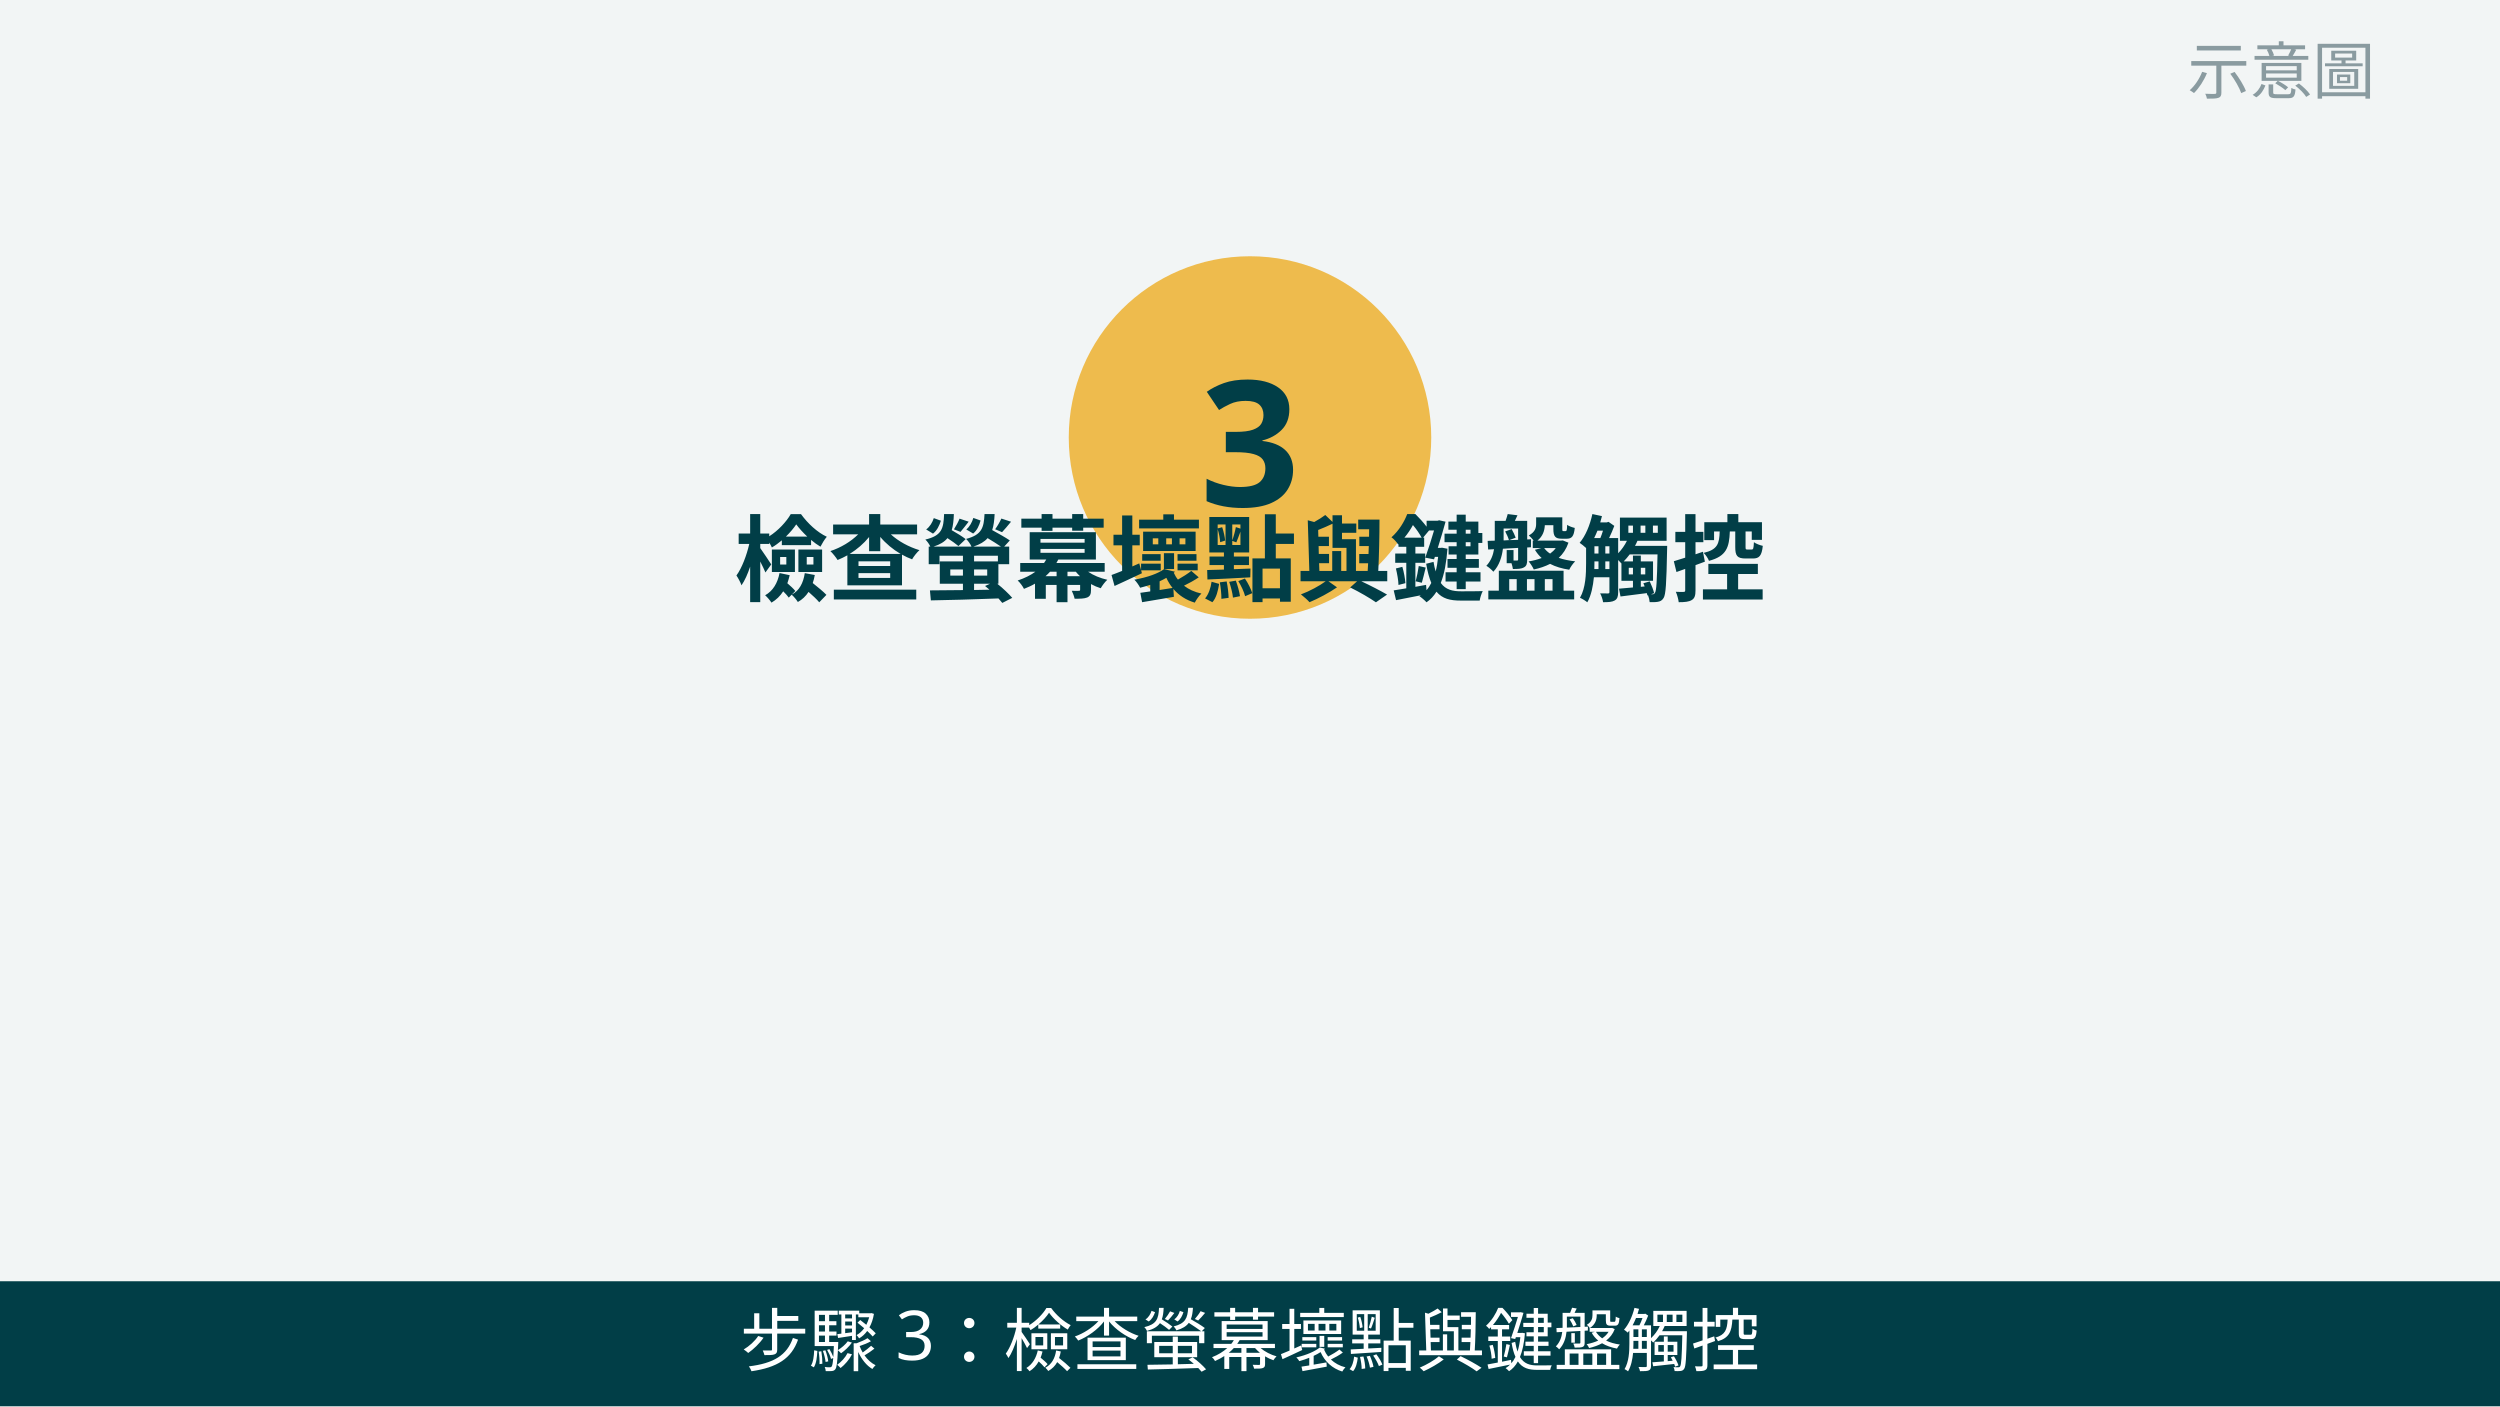
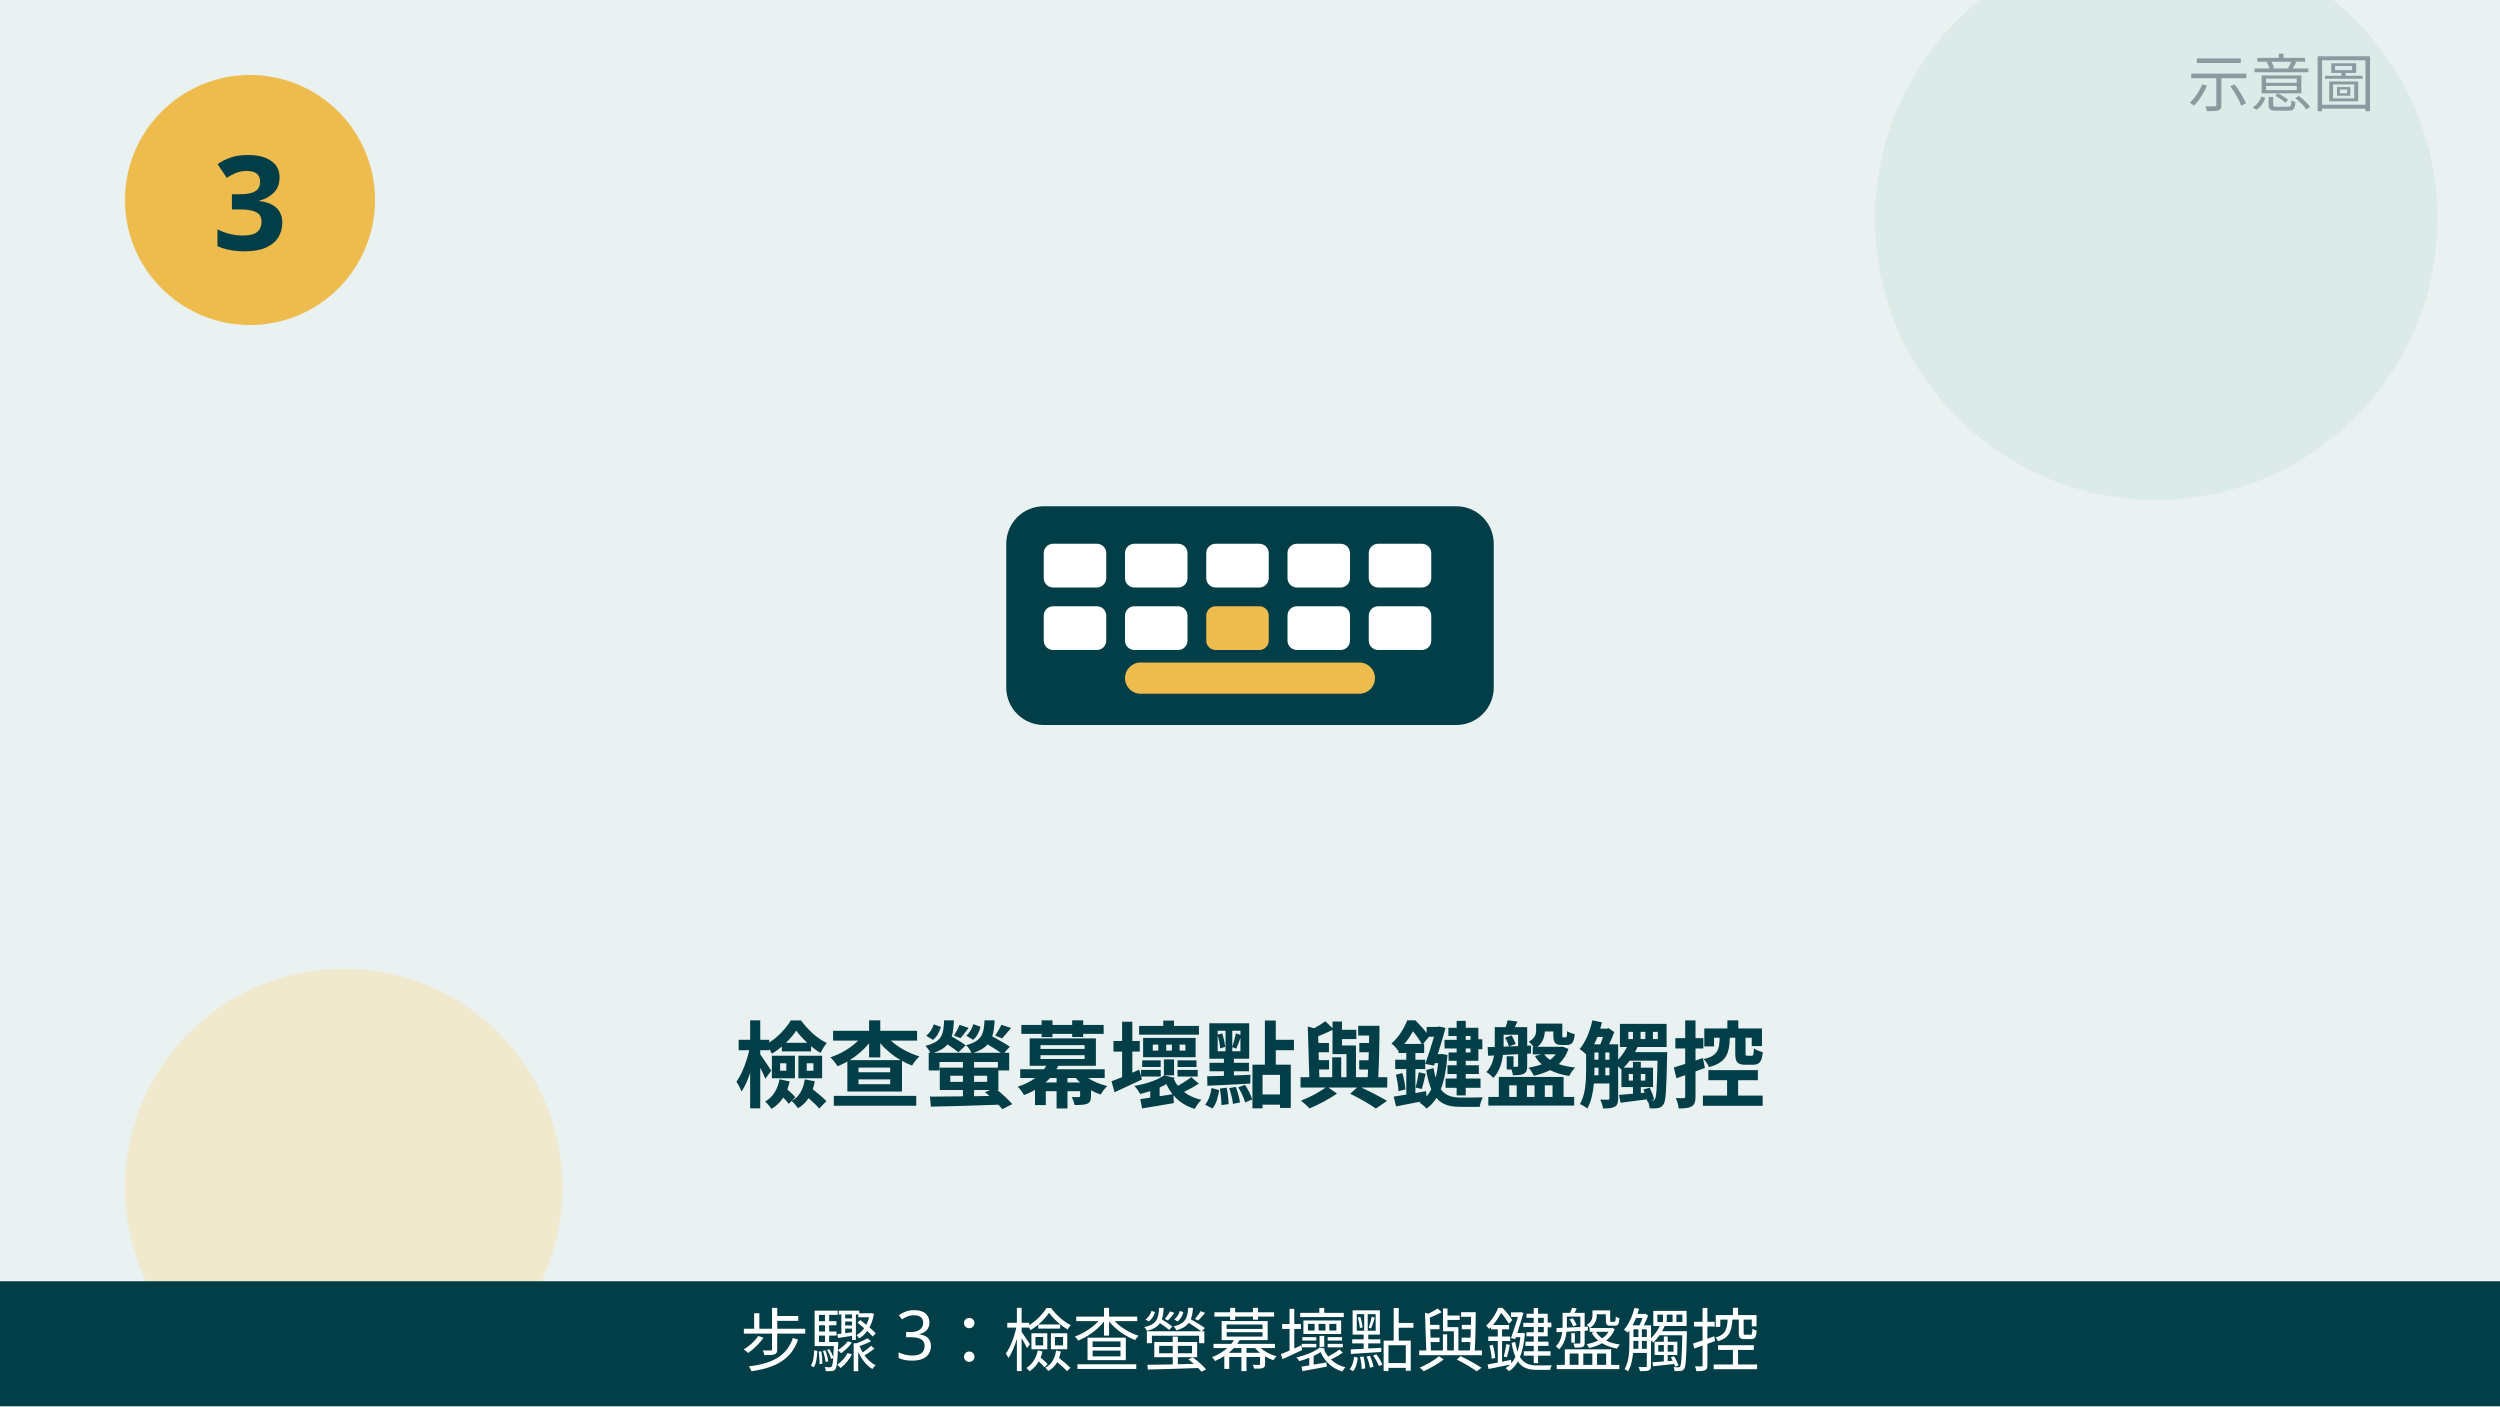
<svg xmlns="http://www.w3.org/2000/svg" width="800" height="450" viewBox="0 0 800 450" font-family="Noto Sans TC, sans-serif">
-   <rect width="800" height="450" fill="#f2f5f5" />
-   <text x="700" y="30" font-size="20" fill="#8a9ba0">示意圖</text>
-   <circle cx="400" cy="140" r="58" fill="#eebb4d" />
-   <text x="400" y="162" font-size="56" fill="#013e47" text-anchor="middle" font-weight="bold">3</text>
-   <text x="400" y="190" font-size="30" fill="#013e47" text-anchor="middle" font-weight="bold">檢查螢幕壞點與鍵盤觸控</text>
+   <rect width="800" height="450" fill="#e9f2f1" />
+   <circle cx="690" cy="70" r="90" fill="#dcebe8" />
+   <circle cx="110" cy="380" r="70" fill="#f3e5bd" opacity="0.7" />
+   <text x="700" y="34" font-size="20" fill="#8a9ba0">示意圖</text>
+   <circle cx="80" cy="64" r="40" fill="#eebb4d" />
+   <text x="80" y="80" font-size="42" fill="#013e47" text-anchor="middle" font-weight="bold">3</text>
+   <g transform="translate(300,96)">
+     <rect x="22" y="66" width="156" height="70" rx="12" fill="#013e47" />
+     <rect x="34" y="78" width="20" height="14" rx="3" fill="#ffffff" />
+     <rect x="60" y="78" width="20" height="14" rx="3" fill="#ffffff" />
+     <rect x="86" y="78" width="20" height="14" rx="3" fill="#ffffff" />
+     <rect x="112" y="78" width="20" height="14" rx="3" fill="#ffffff" />
+     <rect x="138" y="78" width="20" height="14" rx="3" fill="#ffffff" />
+     <rect x="34" y="98" width="20" height="14" rx="3" fill="#ffffff" />
+     <rect x="60" y="98" width="20" height="14" rx="3" fill="#ffffff" />
+     <rect x="86" y="98" width="20" height="14" rx="3" fill="#eebb4d" />
+     <rect x="112" y="98" width="20" height="14" rx="3" fill="#ffffff" />
+     <rect x="138" y="98" width="20" height="14" rx="3" fill="#ffffff" />
+     <rect x="60" y="116" width="80" height="10" rx="5" fill="#eebb4d" />
+   </g>
+   <text x="400" y="352" font-size="30" fill="#013e47" text-anchor="middle" font-weight="bold">檢查螢幕壞點與鍵盤觸控</text>
  <rect x="0" y="410" width="800" height="40" fill="#013e47" />
  <text x="400" y="437" font-size="22" fill="#ffffff" text-anchor="middle">步驟 3：檢查螢幕壞點與鍵盤觸控</text>
</svg>
